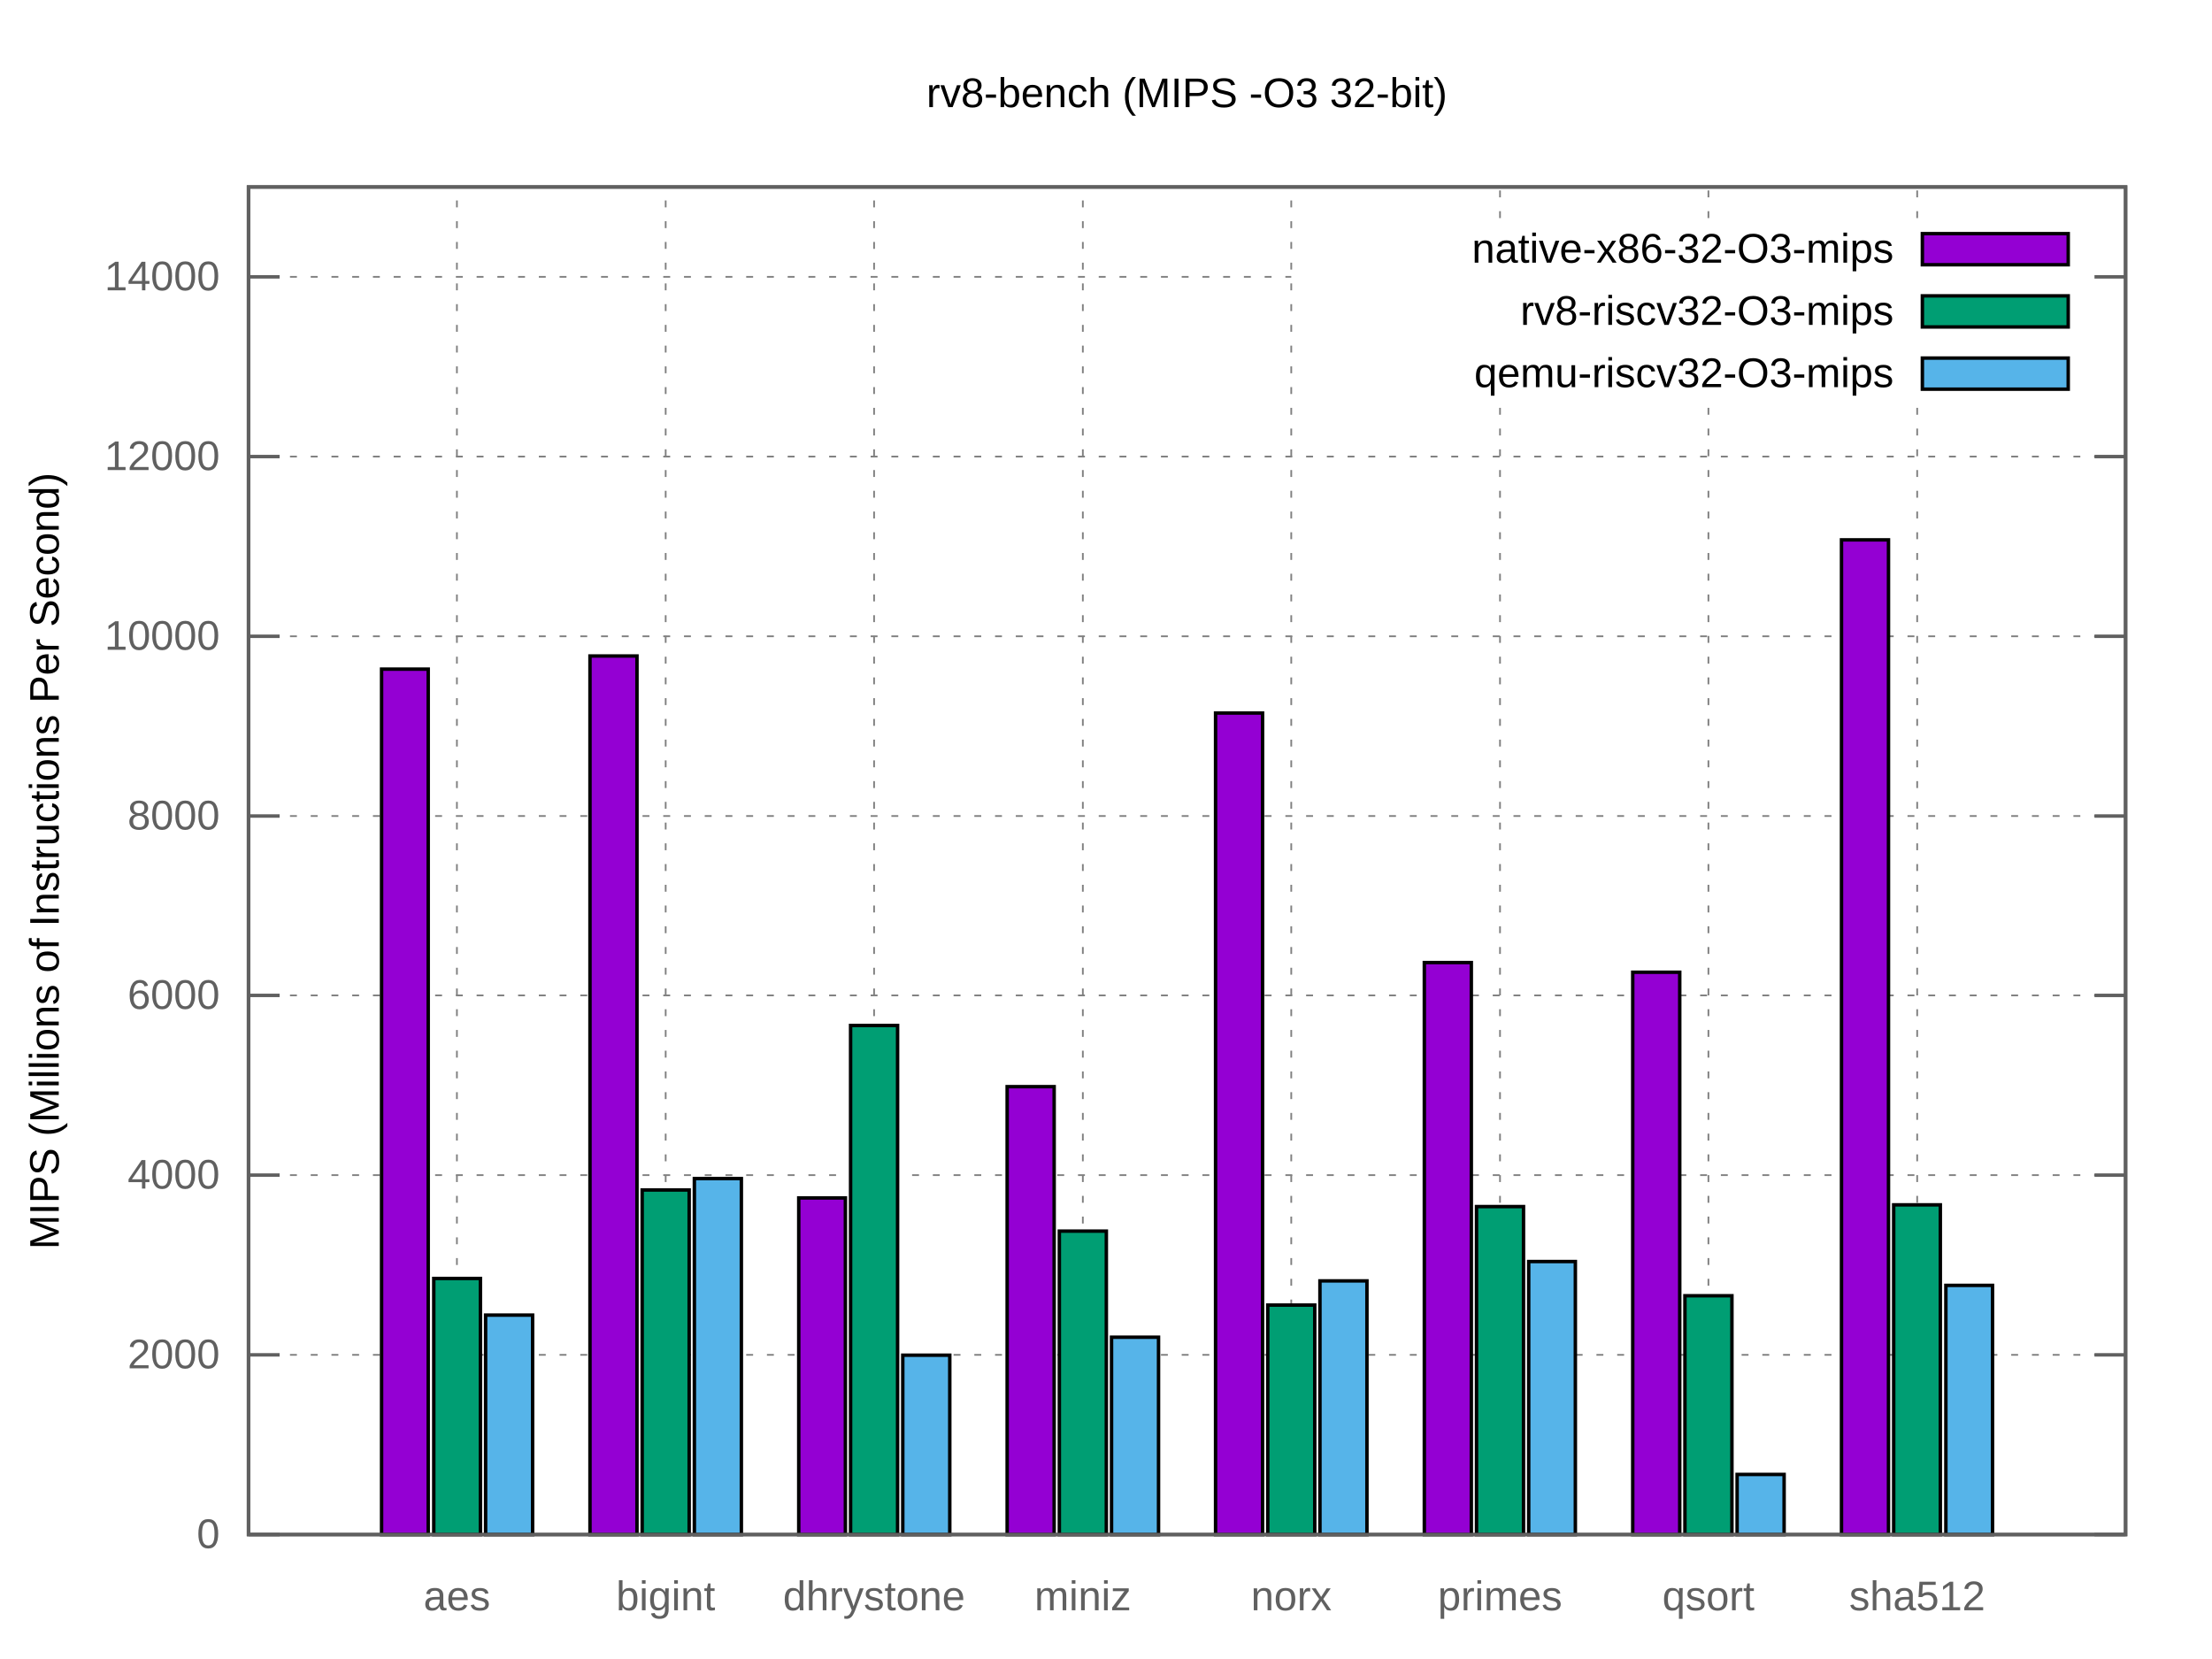
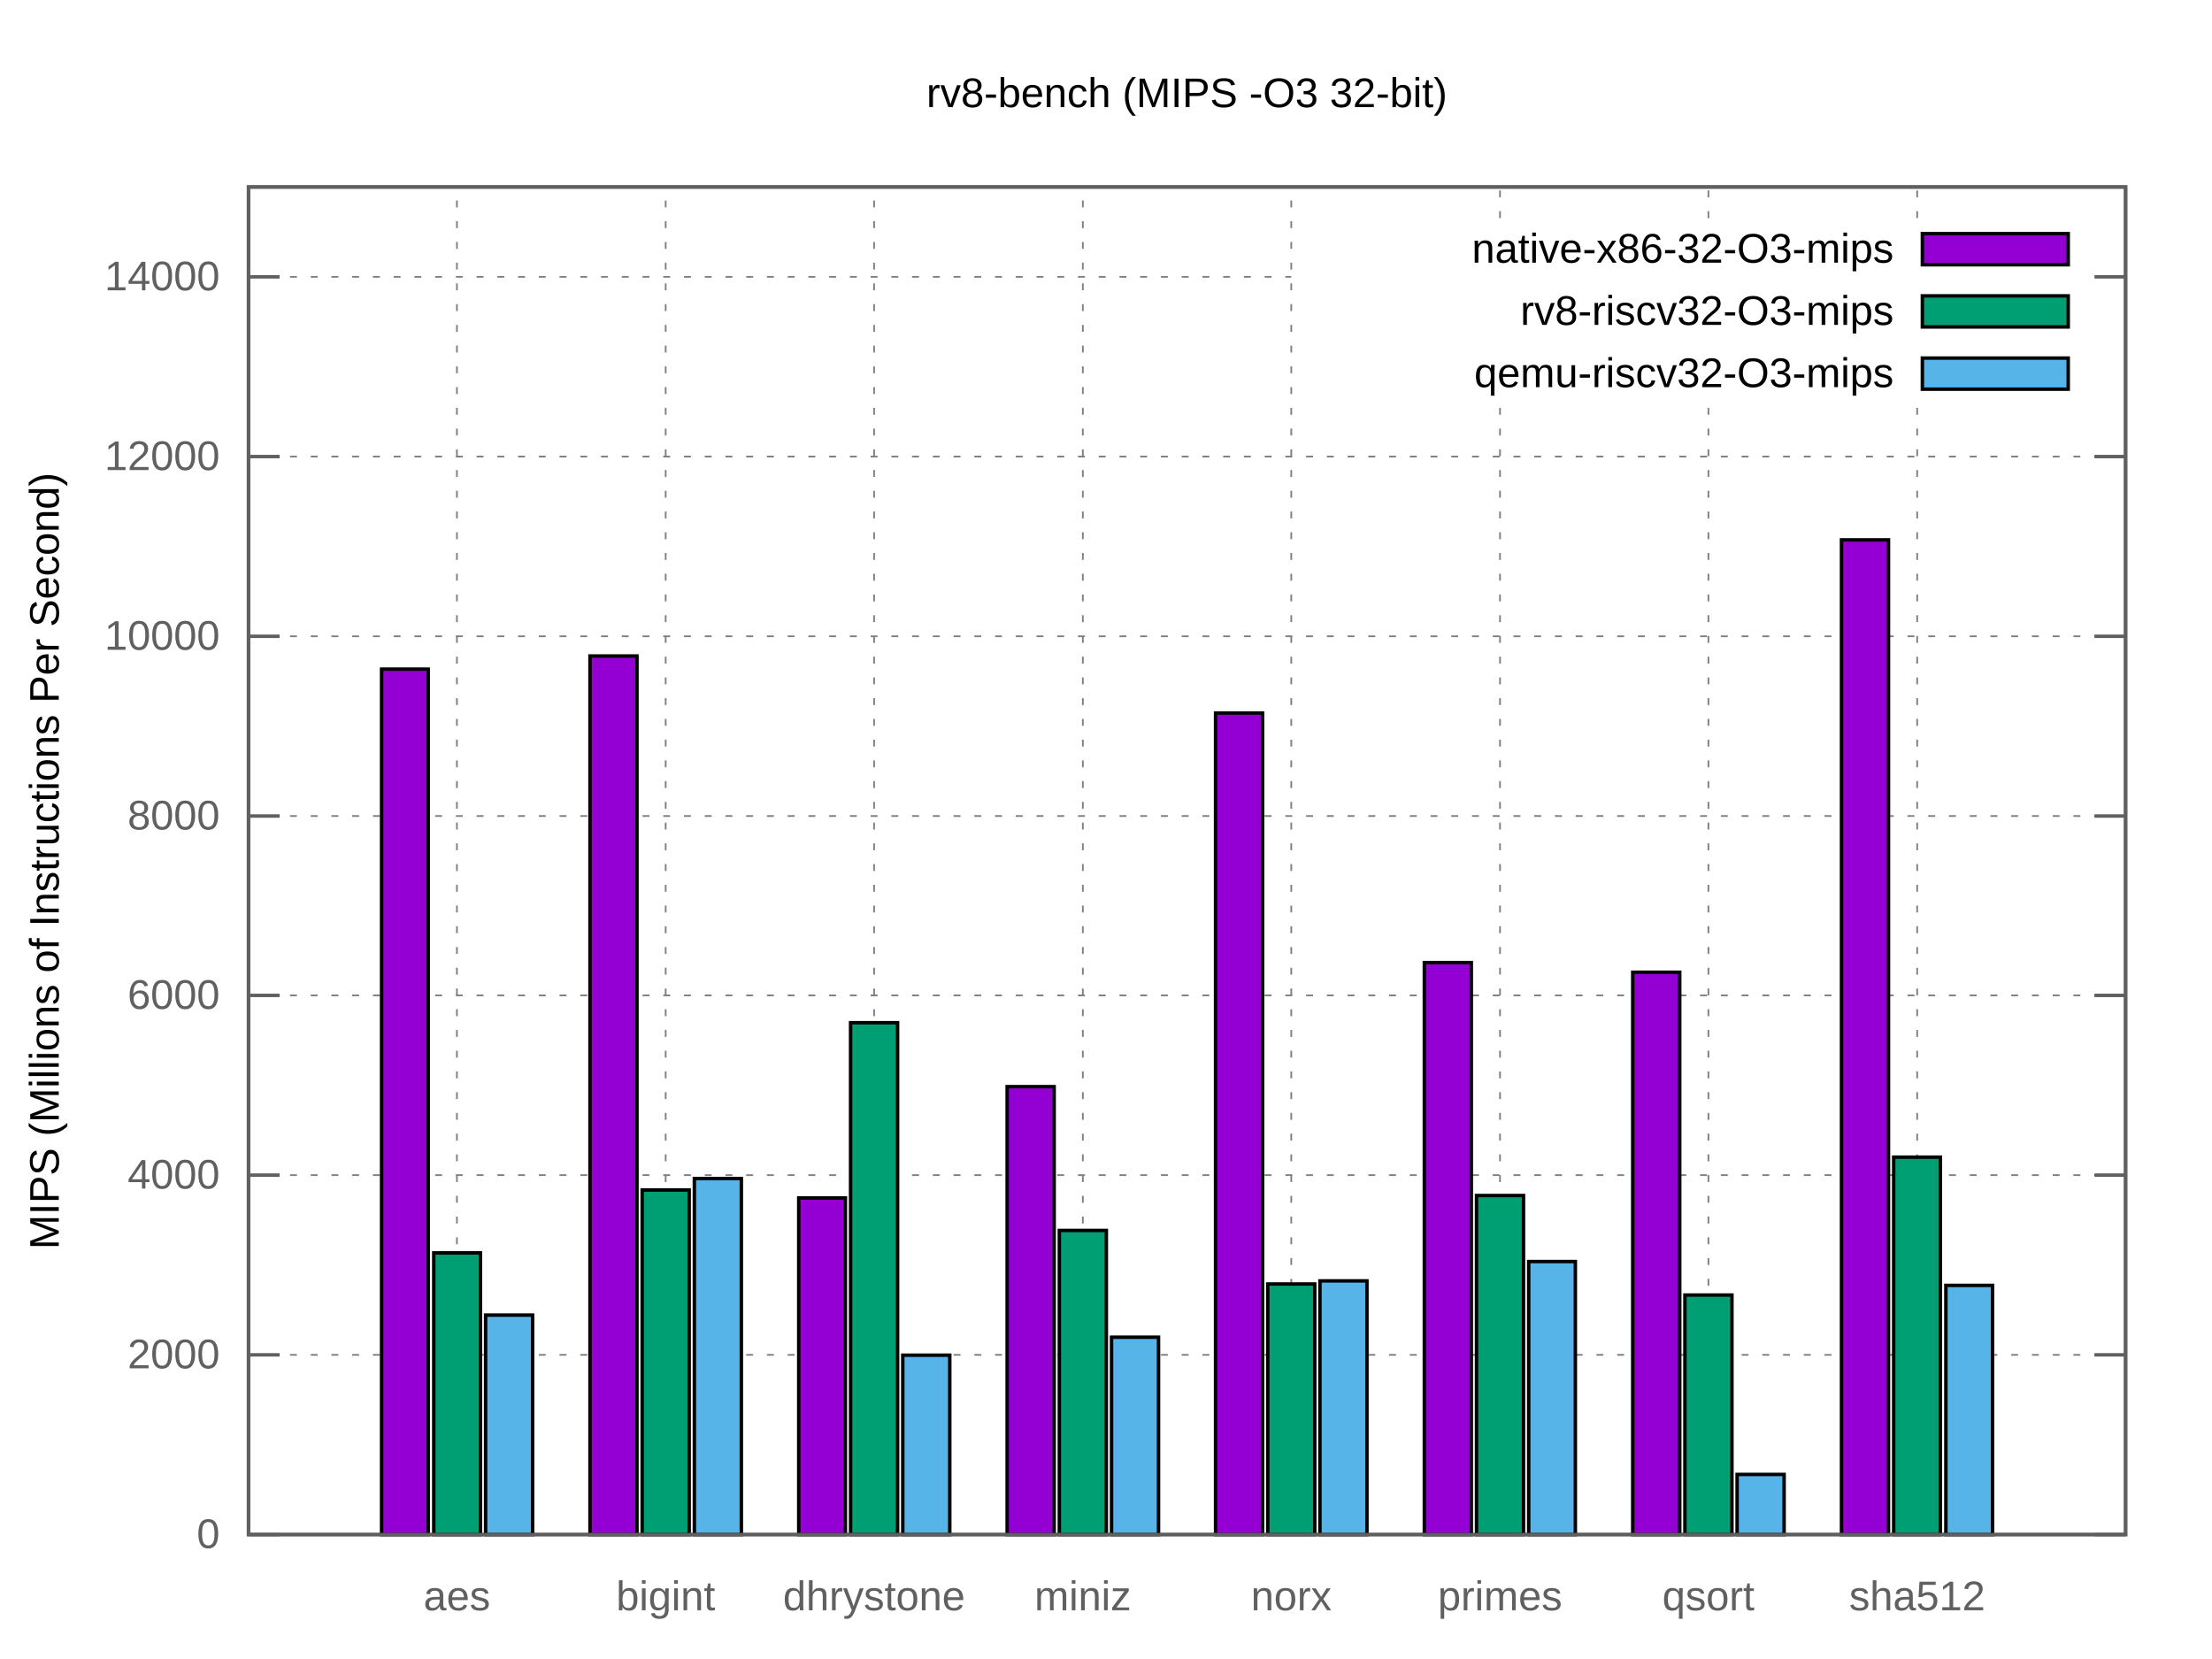
<svg xmlns="http://www.w3.org/2000/svg" xmlns:xlink="http://www.w3.org/1999/xlink" width="640" height="480" viewBox="0 0 640 480">
  <g id="gnuplot_canvas">
    <rect x="0" y="0" width="640" height="480" fill="none" />
    <defs>
      <circle id="gpDot" r="0.5" stroke-width="0.5" />
      <path id="gpPt0" stroke-width="0.222" stroke="currentColor" d="M-1,0 h2 M0,-1 v2" />
      <path id="gpPt1" stroke-width="0.222" stroke="currentColor" d="M-1,-1 L1,1 M1,-1 L-1,1" />
      <path id="gpPt2" stroke-width="0.222" stroke="currentColor" d="M-1,0 L1,0 M0,-1 L0,1 M-1,-1 L1,1 M-1,1 L1,-1" />
      <rect id="gpPt3" stroke-width="0.222" stroke="currentColor" x="-1" y="-1" width="2" height="2" />
      <rect id="gpPt4" stroke-width="0.222" stroke="currentColor" fill="currentColor" x="-1" y="-1" width="2" height="2" />
      <circle id="gpPt5" stroke-width="0.222" stroke="currentColor" cx="0" cy="0" r="1" />
      <use xlink:href="#gpPt5" id="gpPt6" fill="currentColor" stroke="none" />
      <path id="gpPt7" stroke-width="0.222" stroke="currentColor" d="M0,-1.33 L-1.33,0.67 L1.33,0.67 z" />
      <use xlink:href="#gpPt7" id="gpPt8" fill="currentColor" stroke="none" />
      <use xlink:href="#gpPt7" id="gpPt9" stroke="currentColor" transform="rotate(180)" />
      <use xlink:href="#gpPt9" id="gpPt10" fill="currentColor" stroke="none" />
      <use xlink:href="#gpPt3" id="gpPt11" stroke="currentColor" transform="rotate(45)" />
      <use xlink:href="#gpPt11" id="gpPt12" fill="currentColor" stroke="none" />
      <path id="gpPt13" stroke-width="0.222" stroke="currentColor" d="M0,1.330 L1.265,0.411 L0.782,-1.067 L-0.782,-1.076 L-1.265,0.411 z" />
      <use xlink:href="#gpPt13" id="gpPt14" fill="currentColor" stroke="none" />
      <filter id="textbox" filterUnits="objectBoundingBox" x="0" y="0" height="1" width="1">
        <feFlood flood-color="white" flood-opacity="1" result="bgnd" />
        <feComposite in="SourceGraphic" in2="bgnd" operator="atop" />
      </filter>
      <filter id="greybox" filterUnits="objectBoundingBox" x="0" y="0" height="1" width="1">
        <feFlood flood-color="lightgrey" flood-opacity="1" result="grey" />
        <feComposite in="SourceGraphic" in2="grey" operator="atop" />
      </filter>
    </defs>
    <g fill="none" color="white" stroke="rgb( 96,  96,  96)" stroke-width="1.00" stroke-linecap="butt" stroke-linejoin="miter">
</g>
    <g fill="none" color="black" stroke="currentColor" stroke-width="1.00" stroke-linecap="butt" stroke-linejoin="miter">
</g>
    <g fill="none" color="black" stroke="rgb( 96,  96,  96)" stroke-width="0.50" stroke-linecap="butt" stroke-linejoin="miter">
</g>
    <g fill="none" color="gray" stroke="currentColor" stroke-width="0.50" stroke-linecap="butt" stroke-linejoin="miter">
      <path stroke="gray" stroke-dasharray="2,4" class="gridline" d="M71.9,444.0 L615.0,444.0  " />
    </g>
    <g fill="none" color="gray" stroke="gray" stroke-width="1.00" stroke-linecap="butt" stroke-linejoin="miter">
</g>
    <g fill="none" color="black" stroke="currentColor" stroke-width="1.00" stroke-linecap="butt" stroke-linejoin="miter">
      <path stroke="rgb( 96,  96,  96)" d="M71.9,444.0 L80.9,444.0 M615.0,444.0 L606.0,444.0  " />
      <g transform="translate(63.6,447.9)" stroke="none" fill="rgb(96,96,96)" font-family="Arial" font-size="12.00" text-anchor="end">
        <text>
          <tspan font-family="Arial"> 0</tspan>
        </text>
      </g>
    </g>
    <g fill="none" color="black" stroke="currentColor" stroke-width="1.00" stroke-linecap="butt" stroke-linejoin="miter">
</g>
    <g fill="none" color="black" stroke="rgb( 96,  96,  96)" stroke-width="0.50" stroke-linecap="butt" stroke-linejoin="miter">
</g>
    <g fill="none" color="gray" stroke="currentColor" stroke-width="0.50" stroke-linecap="butt" stroke-linejoin="miter">
      <path stroke="gray" stroke-dasharray="2,4" class="gridline" d="M71.9,392.0 L615.0,392.0  " />
    </g>
    <g fill="none" color="gray" stroke="gray" stroke-width="1.00" stroke-linecap="butt" stroke-linejoin="miter">
</g>
    <g fill="none" color="black" stroke="currentColor" stroke-width="1.00" stroke-linecap="butt" stroke-linejoin="miter">
      <path stroke="rgb( 96,  96,  96)" d="M71.9,392.0 L80.9,392.0 M615.0,392.0 L606.0,392.0  " />
      <g transform="translate(63.6,395.9)" stroke="none" fill="rgb(96,96,96)" font-family="Arial" font-size="12.00" text-anchor="end">
        <text>
          <tspan font-family="Arial"> 2000</tspan>
        </text>
      </g>
    </g>
    <g fill="none" color="black" stroke="currentColor" stroke-width="1.00" stroke-linecap="butt" stroke-linejoin="miter">
</g>
    <g fill="none" color="black" stroke="rgb( 96,  96,  96)" stroke-width="0.50" stroke-linecap="butt" stroke-linejoin="miter">
</g>
    <g fill="none" color="gray" stroke="currentColor" stroke-width="0.50" stroke-linecap="butt" stroke-linejoin="miter">
      <path stroke="gray" stroke-dasharray="2,4" class="gridline" d="M71.9,340.0 L615.0,340.0  " />
    </g>
    <g fill="none" color="gray" stroke="gray" stroke-width="1.00" stroke-linecap="butt" stroke-linejoin="miter">
</g>
    <g fill="none" color="black" stroke="currentColor" stroke-width="1.00" stroke-linecap="butt" stroke-linejoin="miter">
      <path stroke="rgb( 96,  96,  96)" d="M71.9,340.0 L80.9,340.0 M615.0,340.0 L606.0,340.0  " />
      <g transform="translate(63.6,343.9)" stroke="none" fill="rgb(96,96,96)" font-family="Arial" font-size="12.00" text-anchor="end">
        <text>
          <tspan font-family="Arial"> 4000</tspan>
        </text>
      </g>
    </g>
    <g fill="none" color="black" stroke="currentColor" stroke-width="1.00" stroke-linecap="butt" stroke-linejoin="miter">
</g>
    <g fill="none" color="black" stroke="rgb( 96,  96,  96)" stroke-width="0.50" stroke-linecap="butt" stroke-linejoin="miter">
</g>
    <g fill="none" color="gray" stroke="currentColor" stroke-width="0.50" stroke-linecap="butt" stroke-linejoin="miter">
      <path stroke="gray" stroke-dasharray="2,4" class="gridline" d="M71.9,288.0 L615.0,288.0  " />
    </g>
    <g fill="none" color="gray" stroke="gray" stroke-width="1.00" stroke-linecap="butt" stroke-linejoin="miter">
</g>
    <g fill="none" color="black" stroke="currentColor" stroke-width="1.00" stroke-linecap="butt" stroke-linejoin="miter">
      <path stroke="rgb( 96,  96,  96)" d="M71.9,288.0 L80.9,288.0 M615.0,288.0 L606.0,288.0  " />
      <g transform="translate(63.6,291.9)" stroke="none" fill="rgb(96,96,96)" font-family="Arial" font-size="12.00" text-anchor="end">
        <text>
          <tspan font-family="Arial"> 6000</tspan>
        </text>
      </g>
    </g>
    <g fill="none" color="black" stroke="currentColor" stroke-width="1.00" stroke-linecap="butt" stroke-linejoin="miter">
</g>
    <g fill="none" color="black" stroke="rgb( 96,  96,  96)" stroke-width="0.50" stroke-linecap="butt" stroke-linejoin="miter">
</g>
    <g fill="none" color="gray" stroke="currentColor" stroke-width="0.50" stroke-linecap="butt" stroke-linejoin="miter">
      <path stroke="gray" stroke-dasharray="2,4" class="gridline" d="M71.9,236.1 L615.0,236.1  " />
    </g>
    <g fill="none" color="gray" stroke="gray" stroke-width="1.00" stroke-linecap="butt" stroke-linejoin="miter">
</g>
    <g fill="none" color="black" stroke="currentColor" stroke-width="1.00" stroke-linecap="butt" stroke-linejoin="miter">
      <path stroke="rgb( 96,  96,  96)" d="M71.9,236.1 L80.9,236.1 M615.0,236.1 L606.0,236.1  " />
      <g transform="translate(63.6,240.0)" stroke="none" fill="rgb(96,96,96)" font-family="Arial" font-size="12.00" text-anchor="end">
        <text>
          <tspan font-family="Arial"> 8000</tspan>
        </text>
      </g>
    </g>
    <g fill="none" color="black" stroke="currentColor" stroke-width="1.00" stroke-linecap="butt" stroke-linejoin="miter">
</g>
    <g fill="none" color="black" stroke="rgb( 96,  96,  96)" stroke-width="0.50" stroke-linecap="butt" stroke-linejoin="miter">
</g>
    <g fill="none" color="gray" stroke="currentColor" stroke-width="0.50" stroke-linecap="butt" stroke-linejoin="miter">
      <path stroke="gray" stroke-dasharray="2,4" class="gridline" d="M71.9,184.1 L615.0,184.1  " />
    </g>
    <g fill="none" color="gray" stroke="gray" stroke-width="1.00" stroke-linecap="butt" stroke-linejoin="miter">
</g>
    <g fill="none" color="black" stroke="currentColor" stroke-width="1.00" stroke-linecap="butt" stroke-linejoin="miter">
      <path stroke="rgb( 96,  96,  96)" d="M71.9,184.1 L80.9,184.1 M615.0,184.1 L606.0,184.1  " />
      <g transform="translate(63.6,188.0)" stroke="none" fill="rgb(96,96,96)" font-family="Arial" font-size="12.00" text-anchor="end">
        <text>
          <tspan font-family="Arial"> 10000</tspan>
        </text>
      </g>
    </g>
    <g fill="none" color="black" stroke="currentColor" stroke-width="1.00" stroke-linecap="butt" stroke-linejoin="miter">
</g>
    <g fill="none" color="black" stroke="rgb( 96,  96,  96)" stroke-width="0.50" stroke-linecap="butt" stroke-linejoin="miter">
</g>
    <g fill="none" color="gray" stroke="currentColor" stroke-width="0.50" stroke-linecap="butt" stroke-linejoin="miter">
      <path stroke="gray" stroke-dasharray="2,4" class="gridline" d="M71.9,132.1 L615.0,132.1  " />
    </g>
    <g fill="none" color="gray" stroke="gray" stroke-width="1.00" stroke-linecap="butt" stroke-linejoin="miter">
</g>
    <g fill="none" color="black" stroke="currentColor" stroke-width="1.00" stroke-linecap="butt" stroke-linejoin="miter">
      <path stroke="rgb( 96,  96,  96)" d="M71.9,132.1 L80.9,132.1 M615.0,132.1 L606.0,132.1  " />
      <g transform="translate(63.6,136.0)" stroke="none" fill="rgb(96,96,96)" font-family="Arial" font-size="12.00" text-anchor="end">
        <text>
          <tspan font-family="Arial"> 12000</tspan>
        </text>
      </g>
    </g>
    <g fill="none" color="black" stroke="currentColor" stroke-width="1.00" stroke-linecap="butt" stroke-linejoin="miter">
</g>
    <g fill="none" color="black" stroke="rgb( 96,  96,  96)" stroke-width="0.50" stroke-linecap="butt" stroke-linejoin="miter">
</g>
    <g fill="none" color="gray" stroke="currentColor" stroke-width="0.50" stroke-linecap="butt" stroke-linejoin="miter">
      <path stroke="gray" stroke-dasharray="2,4" class="gridline" d="M71.9,80.1 L373.6,80.1 M606.7,80.1 L615.0,80.1  " />
    </g>
    <g fill="none" color="gray" stroke="gray" stroke-width="1.00" stroke-linecap="butt" stroke-linejoin="miter">
</g>
    <g fill="none" color="black" stroke="currentColor" stroke-width="1.00" stroke-linecap="butt" stroke-linejoin="miter">
      <path stroke="rgb( 96,  96,  96)" d="M71.9,80.1 L80.9,80.1 M615.0,80.1 L606.0,80.1  " />
      <g transform="translate(63.6,84.0)" stroke="none" fill="rgb(96,96,96)" font-family="Arial" font-size="12.00" text-anchor="end">
        <text>
          <tspan font-family="Arial"> 14000</tspan>
        </text>
      </g>
    </g>
    <g fill="none" color="black" stroke="currentColor" stroke-width="1.00" stroke-linecap="butt" stroke-linejoin="miter">
</g>
    <g fill="none" color="black" stroke="rgb( 96,  96,  96)" stroke-width="0.50" stroke-linecap="butt" stroke-linejoin="miter">
</g>
    <g fill="none" color="gray" stroke="currentColor" stroke-width="0.50" stroke-linecap="butt" stroke-linejoin="miter">
      <path stroke="gray" stroke-dasharray="2,4" class="gridline" d="M132.2,444.0 L132.2,54.1  " />
    </g>
    <g fill="none" color="gray" stroke="gray" stroke-width="1.00" stroke-linecap="butt" stroke-linejoin="miter">
</g>
    <g fill="none" color="black" stroke="currentColor" stroke-width="1.00" stroke-linecap="butt" stroke-linejoin="miter">
      <path stroke="rgb( 96,  96,  96)" d="M132.2,444.0 M132.2,54.1  " />
      <g transform="translate(132.2,465.9)" stroke="none" fill="rgb(96,96,96)" font-family="Arial" font-size="12.00" text-anchor="middle">
        <text>
          <tspan font-family="Arial">aes</tspan>
        </text>
      </g>
    </g>
    <g fill="none" color="black" stroke="currentColor" stroke-width="1.00" stroke-linecap="butt" stroke-linejoin="miter">
</g>
    <g fill="none" color="black" stroke="rgb( 96,  96,  96)" stroke-width="0.50" stroke-linecap="butt" stroke-linejoin="miter">
</g>
    <g fill="none" color="gray" stroke="currentColor" stroke-width="0.50" stroke-linecap="butt" stroke-linejoin="miter">
      <path stroke="gray" stroke-dasharray="2,4" class="gridline" d="M192.6,444.0 L192.6,54.1  " />
    </g>
    <g fill="none" color="gray" stroke="gray" stroke-width="1.00" stroke-linecap="butt" stroke-linejoin="miter">
</g>
    <g fill="none" color="black" stroke="currentColor" stroke-width="1.00" stroke-linecap="butt" stroke-linejoin="miter">
      <path stroke="rgb( 96,  96,  96)" d="M192.6,444.0 M192.6,54.1  " />
      <g transform="translate(192.6,465.9)" stroke="none" fill="rgb(96,96,96)" font-family="Arial" font-size="12.00" text-anchor="middle">
        <text>
          <tspan font-family="Arial">bigint</tspan>
        </text>
      </g>
    </g>
    <g fill="none" color="black" stroke="currentColor" stroke-width="1.00" stroke-linecap="butt" stroke-linejoin="miter">
</g>
    <g fill="none" color="black" stroke="rgb( 96,  96,  96)" stroke-width="0.50" stroke-linecap="butt" stroke-linejoin="miter">
</g>
    <g fill="none" color="gray" stroke="currentColor" stroke-width="0.50" stroke-linecap="butt" stroke-linejoin="miter">
      <path stroke="gray" stroke-dasharray="2,4" class="gridline" d="M252.9,444.0 L252.9,54.1  " />
    </g>
    <g fill="none" color="gray" stroke="gray" stroke-width="1.00" stroke-linecap="butt" stroke-linejoin="miter">
</g>
    <g fill="none" color="black" stroke="currentColor" stroke-width="1.00" stroke-linecap="butt" stroke-linejoin="miter">
      <path stroke="rgb( 96,  96,  96)" d="M252.9,444.0 M252.9,54.1  " />
      <g transform="translate(252.9,465.9)" stroke="none" fill="rgb(96,96,96)" font-family="Arial" font-size="12.00" text-anchor="middle">
        <text>
          <tspan font-family="Arial">dhrystone</tspan>
        </text>
      </g>
    </g>
    <g fill="none" color="black" stroke="currentColor" stroke-width="1.00" stroke-linecap="butt" stroke-linejoin="miter">
</g>
    <g fill="none" color="black" stroke="rgb( 96,  96,  96)" stroke-width="0.50" stroke-linecap="butt" stroke-linejoin="miter">
</g>
    <g fill="none" color="gray" stroke="currentColor" stroke-width="0.50" stroke-linecap="butt" stroke-linejoin="miter">
      <path stroke="gray" stroke-dasharray="2,4" class="gridline" d="M313.3,444.0 L313.3,54.1  " />
    </g>
    <g fill="none" color="gray" stroke="gray" stroke-width="1.00" stroke-linecap="butt" stroke-linejoin="miter">
</g>
    <g fill="none" color="black" stroke="currentColor" stroke-width="1.00" stroke-linecap="butt" stroke-linejoin="miter">
      <path stroke="rgb( 96,  96,  96)" d="M313.3,444.0 M313.3,54.1  " />
      <g transform="translate(313.3,465.9)" stroke="none" fill="rgb(96,96,96)" font-family="Arial" font-size="12.00" text-anchor="middle">
        <text>
          <tspan font-family="Arial">miniz</tspan>
        </text>
      </g>
    </g>
    <g fill="none" color="black" stroke="currentColor" stroke-width="1.00" stroke-linecap="butt" stroke-linejoin="miter">
</g>
    <g fill="none" color="black" stroke="rgb( 96,  96,  96)" stroke-width="0.50" stroke-linecap="butt" stroke-linejoin="miter">
</g>
    <g fill="none" color="gray" stroke="currentColor" stroke-width="0.50" stroke-linecap="butt" stroke-linejoin="miter">
      <path stroke="gray" stroke-dasharray="2,4" class="gridline" d="M373.6,444.0 L373.6,54.1  " />
    </g>
    <g fill="none" color="gray" stroke="gray" stroke-width="1.00" stroke-linecap="butt" stroke-linejoin="miter">
</g>
    <g fill="none" color="black" stroke="currentColor" stroke-width="1.00" stroke-linecap="butt" stroke-linejoin="miter">
      <path stroke="rgb( 96,  96,  96)" d="M373.6,444.0 M373.6,54.1  " />
      <g transform="translate(373.6,465.9)" stroke="none" fill="rgb(96,96,96)" font-family="Arial" font-size="12.00" text-anchor="middle">
        <text>
          <tspan font-family="Arial">norx</tspan>
        </text>
      </g>
    </g>
    <g fill="none" color="black" stroke="currentColor" stroke-width="1.00" stroke-linecap="butt" stroke-linejoin="miter">
</g>
    <g fill="none" color="black" stroke="rgb( 96,  96,  96)" stroke-width="0.50" stroke-linecap="butt" stroke-linejoin="miter">
</g>
    <g fill="none" color="gray" stroke="currentColor" stroke-width="0.50" stroke-linecap="butt" stroke-linejoin="miter">
      <path stroke="gray" stroke-dasharray="2,4" class="gridline" d="M434.0,444.0 L434.0,117.1 M434.0,63.1 L434.0,54.1  " />
    </g>
    <g fill="none" color="gray" stroke="gray" stroke-width="1.00" stroke-linecap="butt" stroke-linejoin="miter">
</g>
    <g fill="none" color="black" stroke="currentColor" stroke-width="1.00" stroke-linecap="butt" stroke-linejoin="miter">
      <path stroke="rgb( 96,  96,  96)" d="M434.0,444.0 M434.0,54.1  " />
      <g transform="translate(434.0,465.9)" stroke="none" fill="rgb(96,96,96)" font-family="Arial" font-size="12.00" text-anchor="middle">
        <text>
          <tspan font-family="Arial">primes</tspan>
        </text>
      </g>
    </g>
    <g fill="none" color="black" stroke="currentColor" stroke-width="1.00" stroke-linecap="butt" stroke-linejoin="miter">
</g>
    <g fill="none" color="black" stroke="rgb( 96,  96,  96)" stroke-width="0.50" stroke-linecap="butt" stroke-linejoin="miter">
</g>
    <g fill="none" color="gray" stroke="currentColor" stroke-width="0.50" stroke-linecap="butt" stroke-linejoin="miter">
      <path stroke="gray" stroke-dasharray="2,4" class="gridline" d="M494.3,444.0 L494.3,117.1 M494.3,63.1 L494.3,54.1  " />
    </g>
    <g fill="none" color="gray" stroke="gray" stroke-width="1.00" stroke-linecap="butt" stroke-linejoin="miter">
</g>
    <g fill="none" color="black" stroke="currentColor" stroke-width="1.00" stroke-linecap="butt" stroke-linejoin="miter">
      <path stroke="rgb( 96,  96,  96)" d="M494.3,444.0 M494.3,54.1  " />
      <g transform="translate(494.3,465.9)" stroke="none" fill="rgb(96,96,96)" font-family="Arial" font-size="12.00" text-anchor="middle">
        <text>
          <tspan font-family="Arial">qsort</tspan>
        </text>
      </g>
    </g>
    <g fill="none" color="black" stroke="currentColor" stroke-width="1.00" stroke-linecap="butt" stroke-linejoin="miter">
</g>
    <g fill="none" color="black" stroke="rgb( 96,  96,  96)" stroke-width="0.50" stroke-linecap="butt" stroke-linejoin="miter">
</g>
    <g fill="none" color="gray" stroke="currentColor" stroke-width="0.50" stroke-linecap="butt" stroke-linejoin="miter">
      <path stroke="gray" stroke-dasharray="2,4" class="gridline" d="M554.7,444.0 L554.7,117.1 M554.7,63.1 L554.7,54.1  " />
    </g>
    <g fill="none" color="gray" stroke="gray" stroke-width="1.00" stroke-linecap="butt" stroke-linejoin="miter">
</g>
    <g fill="none" color="black" stroke="currentColor" stroke-width="1.00" stroke-linecap="butt" stroke-linejoin="miter">
      <path stroke="rgb( 96,  96,  96)" d="M554.7,444.0 M554.7,54.1  " />
      <g transform="translate(554.7,465.9)" stroke="none" fill="rgb(96,96,96)" font-family="Arial" font-size="12.00" text-anchor="middle">
        <text>
          <tspan font-family="Arial">sha512</tspan>
        </text>
      </g>
    </g>
    <g fill="none" color="black" stroke="currentColor" stroke-width="1.00" stroke-linecap="butt" stroke-linejoin="miter">
</g>
    <g fill="none" color="black" stroke="currentColor" stroke-width="1.00" stroke-linecap="butt" stroke-linejoin="miter">
      <path stroke="rgb( 96,  96,  96)" d="M71.9,54.1 L71.9,444.0 L615.0,444.0 L615.0,54.1 L71.9,54.1 Z  " />
    </g>
    <g fill="none" color="black" stroke="currentColor" stroke-width="1.00" stroke-linecap="butt" stroke-linejoin="miter">
      <g transform="translate(17.0,249.1) rotate(270)" stroke="none" fill="black" font-family="Arial" font-size="12.00" text-anchor="middle">
        <text>
          <tspan font-family="Arial">MIPS (Millions of Instructions Per Second)</tspan>
        </text>
      </g>
    </g>
    <g fill="none" color="black" stroke="currentColor" stroke-width="1.00" stroke-linecap="butt" stroke-linejoin="miter">
      <g transform="translate(343.4,31.0)" stroke="none" fill="black" font-family="Arial" font-size="12.00" text-anchor="middle">
        <text>
          <tspan font-family="Arial">rv8-bench (MIPS -O3 32-bit)</tspan>
        </text>
      </g>
    </g>
    <g id="gnuplot_plot_1">
      <g fill="none" color="black" stroke="currentColor" stroke-width="1.00" stroke-linecap="butt" stroke-linejoin="miter">
        <g transform="translate(547.9,76.0)" stroke="none" fill="black" font-family="Arial" font-size="12.00" text-anchor="end">
          <text>
            <tspan font-family="Arial">native-x86-32-O3-mips</tspan>
          </text>
        </g>
      </g>
      <g fill="none" color="black" stroke="currentColor" stroke-width="1.00" stroke-linecap="butt" stroke-linejoin="miter">
        <g stroke="none" shape-rendering="crispEdges">
          <polygon fill="rgb(148,   0, 211)" points="556.2,76.6 598.4,76.6 598.4,67.6 556.2,67.6 " />
        </g>
        <path stroke="black" d="M556.2,76.6 L598.4,76.6 L598.4,67.6 L556.2,67.6 L556.2,76.6 Z  " />
      </g>
      <g fill="none" color="black" stroke="currentColor" stroke-width="1.00" stroke-linecap="butt" stroke-linejoin="miter">
        <g stroke="none" shape-rendering="crispEdges">
          <polygon fill="rgb(148,   0, 211)" points="110.4,444.0 124.0,444.0 124.0,193.5 110.4,193.5 " />
        </g>
        <path stroke="black" d="M110.4,444.0 L110.4,193.6 L123.9,193.6 L123.9,444.0 L110.4,444.0 Z  " />
      </g>
      <g fill="none" color="black" stroke="currentColor" stroke-width="1.00" stroke-linecap="butt" stroke-linejoin="miter">
        <g stroke="none" shape-rendering="crispEdges">
          <polygon fill="rgb(148,   0, 211)" points="170.7,444.0 184.4,444.0 184.4,189.7 170.7,189.7 " />
        </g>
        <path stroke="black" d="M170.7,444.0 L170.7,189.8 L184.3,189.8 L184.3,444.0 L170.7,444.0 Z  " />
      </g>
      <g fill="none" color="black" stroke="currentColor" stroke-width="1.00" stroke-linecap="butt" stroke-linejoin="miter">
        <g stroke="none" shape-rendering="crispEdges">
          <polygon fill="rgb(148,   0, 211)" points="231.1,444.0 244.7,444.0 244.7,346.5 231.1,346.5 " />
        </g>
        <path stroke="black" d="M231.1,444.0 L231.1,346.6 L244.6,346.6 L244.6,444.0 L231.1,444.0 Z  " />
      </g>
      <g fill="none" color="black" stroke="currentColor" stroke-width="1.00" stroke-linecap="butt" stroke-linejoin="miter">
        <g stroke="none" shape-rendering="crispEdges">
          <polygon fill="rgb(148,   0, 211)" points="291.4,444.0 305.1,444.0 305.1,314.3 291.4,314.3 " />
        </g>
        <path stroke="black" d="M291.4,444.0 L291.4,314.4 L305.0,314.4 L305.0,444.0 L291.4,444.0 Z  " />
      </g>
      <g fill="none" color="black" stroke="currentColor" stroke-width="1.00" stroke-linecap="butt" stroke-linejoin="miter">
        <g stroke="none" shape-rendering="crispEdges">
          <polygon fill="rgb(148,   0, 211)" points="351.7,444.0 365.4,444.0 365.4,206.2 351.7,206.2 " />
        </g>
        <path stroke="black" d="M351.7,444.0 L351.7,206.3 L365.3,206.3 L365.3,444.0 L351.7,444.0 Z  " />
      </g>
      <g fill="none" color="black" stroke="currentColor" stroke-width="1.00" stroke-linecap="butt" stroke-linejoin="miter">
        <g stroke="none" shape-rendering="crispEdges">
          <polygon fill="rgb(148,   0, 211)" points="412.1,444.0 425.8,444.0 425.8,278.4 412.1,278.4 " />
        </g>
        <path stroke="black" d="M412.1,444.0 L412.1,278.5 L425.7,278.5 L425.7,444.0 L412.1,444.0 Z  " />
      </g>
      <g fill="none" color="black" stroke="currentColor" stroke-width="1.00" stroke-linecap="butt" stroke-linejoin="miter">
        <g stroke="none" shape-rendering="crispEdges">
          <polygon fill="rgb(148,   0, 211)" points="472.4,444.0 486.1,444.0 486.1,281.2 472.4,281.2 " />
        </g>
        <path stroke="black" d="M472.4,444.0 L472.4,281.3 L486.0,281.3 L486.0,444.0 L472.4,444.0 Z  " />
      </g>
      <g fill="none" color="black" stroke="currentColor" stroke-width="1.00" stroke-linecap="butt" stroke-linejoin="miter">
        <g stroke="none" shape-rendering="crispEdges">
          <polygon fill="rgb(148,   0, 211)" points="532.8,444.0 546.5,444.0 546.5,156.1 532.8,156.1 " />
        </g>
        <path stroke="black" d="M532.8,444.0 L532.8,156.2 L546.4,156.2 L546.4,444.0 L532.8,444.0 Z  " />
      </g>
      <g fill="none" color="black" stroke="currentColor" stroke-width="1.00" stroke-linecap="butt" stroke-linejoin="miter">
</g>
    </g>
    <g id="gnuplot_plot_2">
      <g fill="none" color="black" stroke="currentColor" stroke-width="1.00" stroke-linecap="butt" stroke-linejoin="miter">
        <g transform="translate(547.9,94.0)" stroke="none" fill="black" font-family="Arial" font-size="12.00" text-anchor="end">
          <text>
            <tspan font-family="Arial">rv8-riscv32-O3-mips</tspan>
          </text>
        </g>
      </g>
      <g fill="none" color="black" stroke="currentColor" stroke-width="1.00" stroke-linecap="butt" stroke-linejoin="miter">
        <g stroke="none" shape-rendering="crispEdges">
          <polygon fill="rgb(  0, 158, 115)" points="556.2,94.6 598.4,94.6 598.4,85.6 556.2,85.6 " />
        </g>
        <path stroke="black" d="M556.2,94.6 L598.4,94.6 L598.4,85.6 L556.2,85.6 L556.2,94.6 Z  " />
      </g>
      <g fill="none" color="black" stroke="currentColor" stroke-width="1.00" stroke-linecap="butt" stroke-linejoin="miter">
        <g stroke="none" shape-rendering="crispEdges">
-           <polygon fill="rgb(  0, 158, 115)" points="125.5,444.0 139.1,444.0 139.1,369.8 125.5,369.8 " />
-         </g>
-         <path stroke="black" d="M125.5,444.0 L125.5,369.9 L139.0,369.9 L139.0,444.0 L125.5,444.0 Z  " />
+           <polygon fill="rgb(  0, 158, 115)" points="125.5,444.0 139.1,444.0 139.1,362.4 125.5,362.4 " />
+         </g>
+         <path stroke="black" d="M125.5,444.0 L125.5,362.5 L139.0,362.5 L139.0,444.0 L125.5,444.0 Z  " />
      </g>
      <g fill="none" color="black" stroke="currentColor" stroke-width="1.00" stroke-linecap="butt" stroke-linejoin="miter">
        <g stroke="none" shape-rendering="crispEdges">
          <polygon fill="rgb(  0, 158, 115)" points="185.8,444.0 199.5,444.0 199.5,344.2 185.8,344.2 " />
        </g>
        <path stroke="black" d="M185.8,444.0 L185.8,344.3 L199.4,344.3 L199.4,444.0 L185.8,444.0 Z  " />
      </g>
      <g fill="none" color="black" stroke="currentColor" stroke-width="1.00" stroke-linecap="butt" stroke-linejoin="miter">
        <g stroke="none" shape-rendering="crispEdges">
-           <polygon fill="rgb(  0, 158, 115)" points="246.1,444.0 259.8,444.0 259.8,296.6 246.1,296.6 " />
-         </g>
-         <path stroke="black" d="M246.1,444.0 L246.1,296.7 L259.7,296.7 L259.7,444.0 L246.1,444.0 Z  " />
-       </g>
-       <g fill="none" color="black" stroke="currentColor" stroke-width="1.00" stroke-linecap="butt" stroke-linejoin="miter">
-         <g stroke="none" shape-rendering="crispEdges">
-           <polygon fill="rgb(  0, 158, 115)" points="306.5,444.0 320.2,444.0 320.2,356.1 306.5,356.1 " />
-         </g>
-         <path stroke="black" d="M306.5,444.0 L306.5,356.2 L320.1,356.2 L320.1,444.0 L306.5,444.0 Z  " />
-       </g>
-       <g fill="none" color="black" stroke="currentColor" stroke-width="1.00" stroke-linecap="butt" stroke-linejoin="miter">
-         <g stroke="none" shape-rendering="crispEdges">
-           <polygon fill="rgb(  0, 158, 115)" points="366.8,444.0 380.5,444.0 380.5,377.5 366.8,377.5 " />
-         </g>
-         <path stroke="black" d="M366.8,444.0 L366.8,377.6 L380.4,377.6 L380.4,444.0 L366.8,444.0 Z  " />
-       </g>
-       <g fill="none" color="black" stroke="currentColor" stroke-width="1.00" stroke-linecap="butt" stroke-linejoin="miter">
-         <g stroke="none" shape-rendering="crispEdges">
-           <polygon fill="rgb(  0, 158, 115)" points="427.2,444.0 440.9,444.0 440.9,349.0 427.2,349.0 " />
-         </g>
-         <path stroke="black" d="M427.2,444.0 L427.2,349.1 L440.8,349.1 L440.8,444.0 L427.2,444.0 Z  " />
-       </g>
-       <g fill="none" color="black" stroke="currentColor" stroke-width="1.00" stroke-linecap="butt" stroke-linejoin="miter">
-         <g stroke="none" shape-rendering="crispEdges">
-           <polygon fill="rgb(  0, 158, 115)" points="487.5,444.0 501.2,444.0 501.2,374.8 487.5,374.8 " />
-         </g>
-         <path stroke="black" d="M487.5,444.0 L487.5,374.9 L501.1,374.9 L501.1,444.0 L487.5,444.0 Z  " />
-       </g>
-       <g fill="none" color="black" stroke="currentColor" stroke-width="1.00" stroke-linecap="butt" stroke-linejoin="miter">
-         <g stroke="none" shape-rendering="crispEdges">
-           <polygon fill="rgb(  0, 158, 115)" points="547.9,444.0 561.5,444.0 561.5,348.5 547.9,348.5 " />
-         </g>
-         <path stroke="black" d="M547.9,444.0 L547.9,348.6 L561.4,348.6 L561.4,444.0 L547.9,444.0 Z  " />
+           <polygon fill="rgb(  0, 158, 115)" points="246.1,444.0 259.8,444.0 259.8,295.8 246.1,295.8 " />
+         </g>
+         <path stroke="black" d="M246.1,444.0 L246.1,295.9 L259.7,295.9 L259.7,444.0 L246.1,444.0 Z  " />
+       </g>
+       <g fill="none" color="black" stroke="currentColor" stroke-width="1.00" stroke-linecap="butt" stroke-linejoin="miter">
+         <g stroke="none" shape-rendering="crispEdges">
+           <polygon fill="rgb(  0, 158, 115)" points="306.5,444.0 320.2,444.0 320.2,355.9 306.5,355.9 " />
+         </g>
+         <path stroke="black" d="M306.5,444.0 L306.5,356.0 L320.1,356.0 L320.1,444.0 L306.5,444.0 Z  " />
+       </g>
+       <g fill="none" color="black" stroke="currentColor" stroke-width="1.00" stroke-linecap="butt" stroke-linejoin="miter">
+         <g stroke="none" shape-rendering="crispEdges">
+           <polygon fill="rgb(  0, 158, 115)" points="366.8,444.0 380.5,444.0 380.5,371.4 366.8,371.4 " />
+         </g>
+         <path stroke="black" d="M366.8,444.0 L366.8,371.5 L380.4,371.5 L380.4,444.0 L366.8,444.0 Z  " />
+       </g>
+       <g fill="none" color="black" stroke="currentColor" stroke-width="1.00" stroke-linecap="butt" stroke-linejoin="miter">
+         <g stroke="none" shape-rendering="crispEdges">
+           <polygon fill="rgb(  0, 158, 115)" points="427.2,444.0 440.9,444.0 440.9,345.8 427.2,345.8 " />
+         </g>
+         <path stroke="black" d="M427.2,444.0 L427.2,345.9 L440.8,345.9 L440.8,444.0 L427.2,444.0 Z  " />
+       </g>
+       <g fill="none" color="black" stroke="currentColor" stroke-width="1.00" stroke-linecap="butt" stroke-linejoin="miter">
+         <g stroke="none" shape-rendering="crispEdges">
+           <polygon fill="rgb(  0, 158, 115)" points="487.5,444.0 501.2,444.0 501.2,374.6 487.5,374.6 " />
+         </g>
+         <path stroke="black" d="M487.5,444.0 L487.5,374.7 L501.1,374.7 L501.1,444.0 L487.5,444.0 Z  " />
+       </g>
+       <g fill="none" color="black" stroke="currentColor" stroke-width="1.00" stroke-linecap="butt" stroke-linejoin="miter">
+         <g stroke="none" shape-rendering="crispEdges">
+           <polygon fill="rgb(  0, 158, 115)" points="547.9,444.0 561.5,444.0 561.5,334.7 547.9,334.7 " />
+         </g>
+         <path stroke="black" d="M547.9,444.0 L547.9,334.8 L561.4,334.8 L561.4,444.0 L547.9,444.0 Z  " />
      </g>
      <g fill="none" color="black" stroke="currentColor" stroke-width="1.00" stroke-linecap="butt" stroke-linejoin="miter">
</g>
    </g>
    <g id="gnuplot_plot_3">
      <g fill="none" color="black" stroke="currentColor" stroke-width="1.00" stroke-linecap="butt" stroke-linejoin="miter">
        <g transform="translate(547.9,112.0)" stroke="none" fill="black" font-family="Arial" font-size="12.00" text-anchor="end">
          <text>
            <tspan font-family="Arial">qemu-riscv32-O3-mips</tspan>
          </text>
        </g>
      </g>
      <g fill="none" color="black" stroke="currentColor" stroke-width="1.00" stroke-linecap="butt" stroke-linejoin="miter">
        <g stroke="none" shape-rendering="crispEdges">
          <polygon fill="rgb( 86, 180, 233)" points="556.2,112.6 598.4,112.6 598.4,103.6 556.2,103.6 " />
        </g>
        <path stroke="black" d="M556.2,112.6 L598.4,112.6 L598.4,103.6 L556.2,103.6 L556.2,112.6 Z  " />
      </g>
      <g fill="none" color="black" stroke="currentColor" stroke-width="1.00" stroke-linecap="butt" stroke-linejoin="miter">
        <g stroke="none" shape-rendering="crispEdges">
          <polygon fill="rgb( 86, 180, 233)" points="140.5,444.0 154.2,444.0 154.2,380.4 140.5,380.4 " />
        </g>
        <path stroke="black" d="M140.5,444.0 L140.5,380.5 L154.1,380.5 L154.1,444.0 L140.5,444.0 Z  " />
      </g>
      <g fill="none" color="black" stroke="currentColor" stroke-width="1.00" stroke-linecap="butt" stroke-linejoin="miter">
        <g stroke="none" shape-rendering="crispEdges">
          <polygon fill="rgb( 86, 180, 233)" points="200.9,444.0 214.6,444.0 214.6,340.9 200.9,340.9 " />
        </g>
        <path stroke="black" d="M200.9,444.0 L200.9,341.0 L214.5,341.0 L214.5,444.0 L200.9,444.0 Z  " />
      </g>
      <g fill="none" color="black" stroke="currentColor" stroke-width="1.00" stroke-linecap="butt" stroke-linejoin="miter">
        <g stroke="none" shape-rendering="crispEdges">
          <polygon fill="rgb( 86, 180, 233)" points="261.2,444.0 274.9,444.0 274.9,392.0 261.2,392.0 " />
        </g>
        <path stroke="black" d="M261.2,444.0 L261.2,392.1 L274.8,392.1 L274.8,444.0 L261.2,444.0 Z  " />
      </g>
      <g fill="none" color="black" stroke="currentColor" stroke-width="1.00" stroke-linecap="butt" stroke-linejoin="miter">
        <g stroke="none" shape-rendering="crispEdges">
          <polygon fill="rgb( 86, 180, 233)" points="321.6,444.0 335.3,444.0 335.3,386.8 321.6,386.8 " />
        </g>
        <path stroke="black" d="M321.6,444.0 L321.6,386.9 L335.2,386.9 L335.2,444.0 L321.6,444.0 Z  " />
      </g>
      <g fill="none" color="black" stroke="currentColor" stroke-width="1.00" stroke-linecap="butt" stroke-linejoin="miter">
        <g stroke="none" shape-rendering="crispEdges">
          <polygon fill="rgb( 86, 180, 233)" points="381.9,444.0 395.6,444.0 395.6,370.5 381.9,370.5 " />
        </g>
        <path stroke="black" d="M381.9,444.0 L381.9,370.6 L395.5,370.6 L395.5,444.0 L381.9,444.0 Z  " />
      </g>
      <g fill="none" color="black" stroke="currentColor" stroke-width="1.00" stroke-linecap="butt" stroke-linejoin="miter">
        <g stroke="none" shape-rendering="crispEdges">
          <polygon fill="rgb( 86, 180, 233)" points="442.3,444.0 455.9,444.0 455.9,364.9 442.3,364.9 " />
        </g>
        <path stroke="black" d="M442.3,444.0 L442.3,365.0 L455.8,365.0 L455.8,444.0 L442.3,444.0 Z  " />
      </g>
      <g fill="none" color="black" stroke="currentColor" stroke-width="1.00" stroke-linecap="butt" stroke-linejoin="miter">
        <g stroke="none" shape-rendering="crispEdges">
          <polygon fill="rgb( 86, 180, 233)" points="502.6,444.0 516.3,444.0 516.3,426.5 502.6,426.5 " />
        </g>
        <path stroke="black" d="M502.6,444.0 L502.6,426.6 L516.2,426.6 L516.2,444.0 L502.6,444.0 Z  " />
      </g>
      <g fill="none" color="black" stroke="currentColor" stroke-width="1.00" stroke-linecap="butt" stroke-linejoin="miter">
        <g stroke="none" shape-rendering="crispEdges">
          <polygon fill="rgb( 86, 180, 233)" points="563.0,444.0 576.6,444.0 576.6,371.8 563.0,371.8 " />
        </g>
        <path stroke="black" d="M563.0,444.0 L563.0,371.9 L576.5,371.9 L576.5,444.0 L563.0,444.0 Z  " />
      </g>
      <g fill="none" color="black" stroke="currentColor" stroke-width="1.00" stroke-linecap="butt" stroke-linejoin="miter">
</g>
    </g>
    <g fill="none" color="white" stroke="rgb( 86, 180, 233)" stroke-width="2.00" stroke-linecap="butt" stroke-linejoin="miter">
</g>
    <g fill="none" color="black" stroke="currentColor" stroke-width="2.00" stroke-linecap="butt" stroke-linejoin="miter">
</g>
    <g fill="none" color="black" stroke="black" stroke-width="1.00" stroke-linecap="butt" stroke-linejoin="miter">
</g>
    <g fill="none" color="black" stroke="currentColor" stroke-width="1.00" stroke-linecap="butt" stroke-linejoin="miter">
      <path stroke="rgb( 96,  96,  96)" d="M71.9,54.1 L71.9,444.0 L615.0,444.0 L615.0,54.1 L71.9,54.1 Z  " />
    </g>
    <g fill="none" color="black" stroke="currentColor" stroke-width="1.00" stroke-linecap="butt" stroke-linejoin="miter">
</g>
  </g>
</svg>
